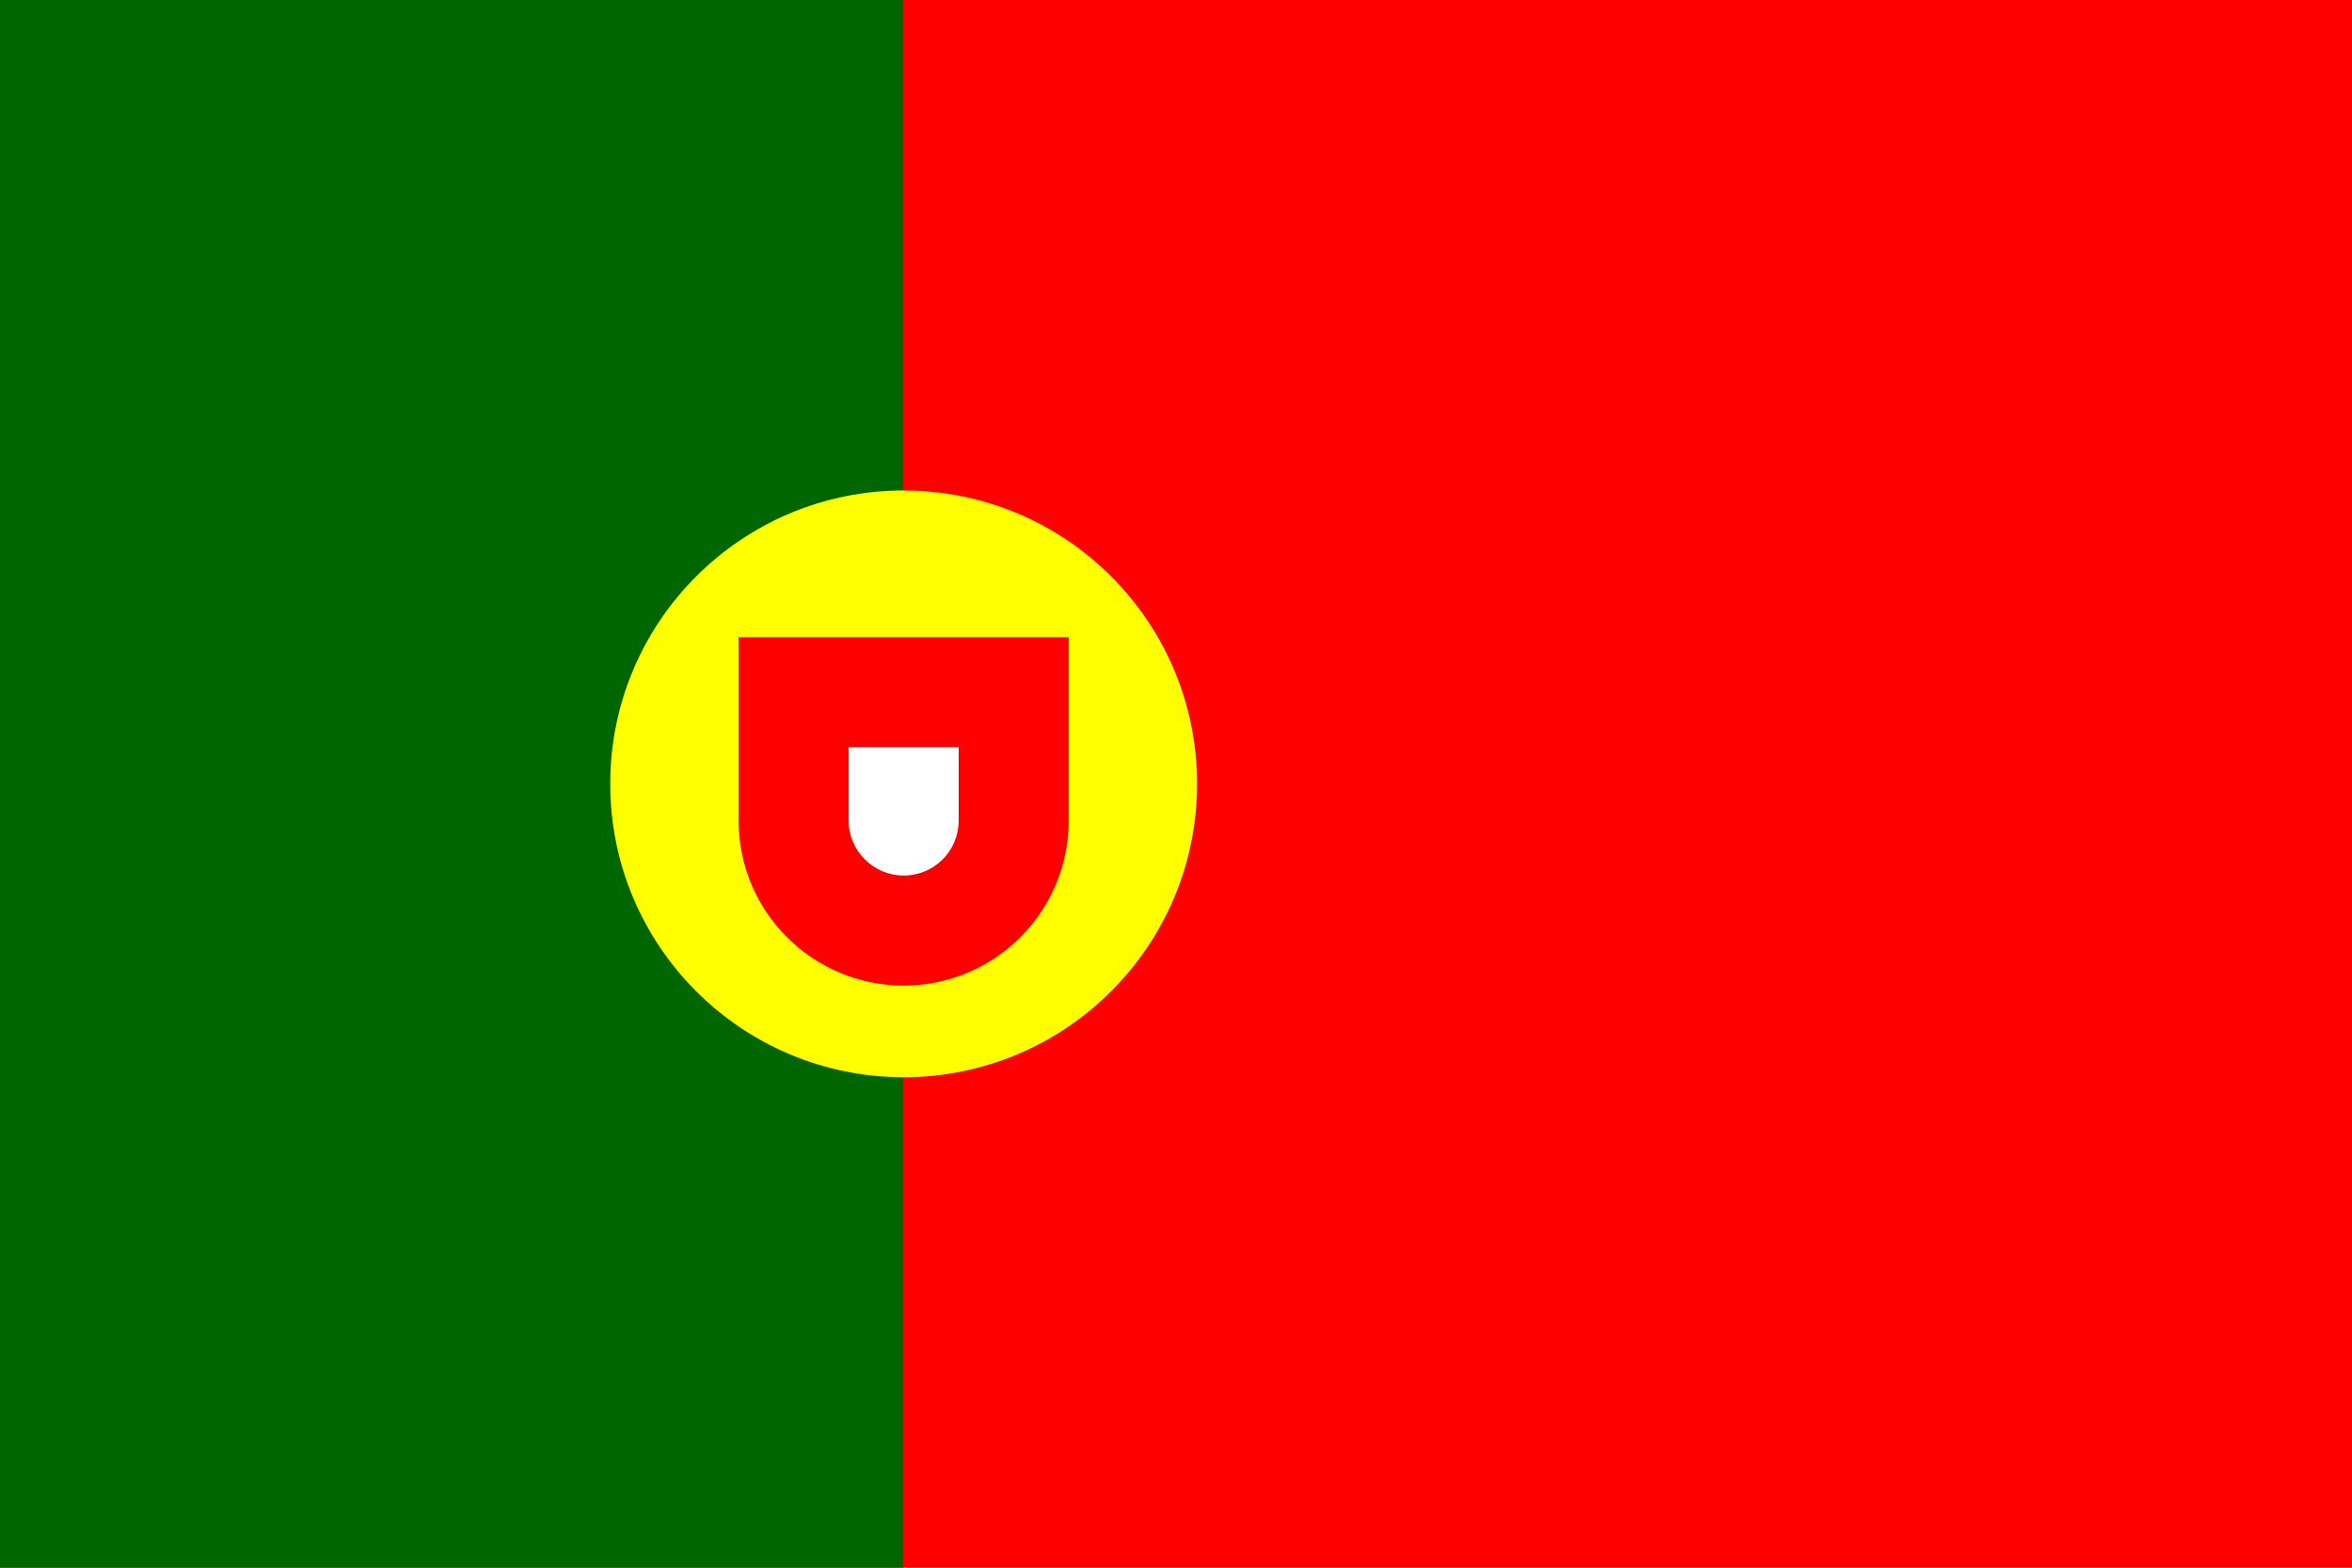
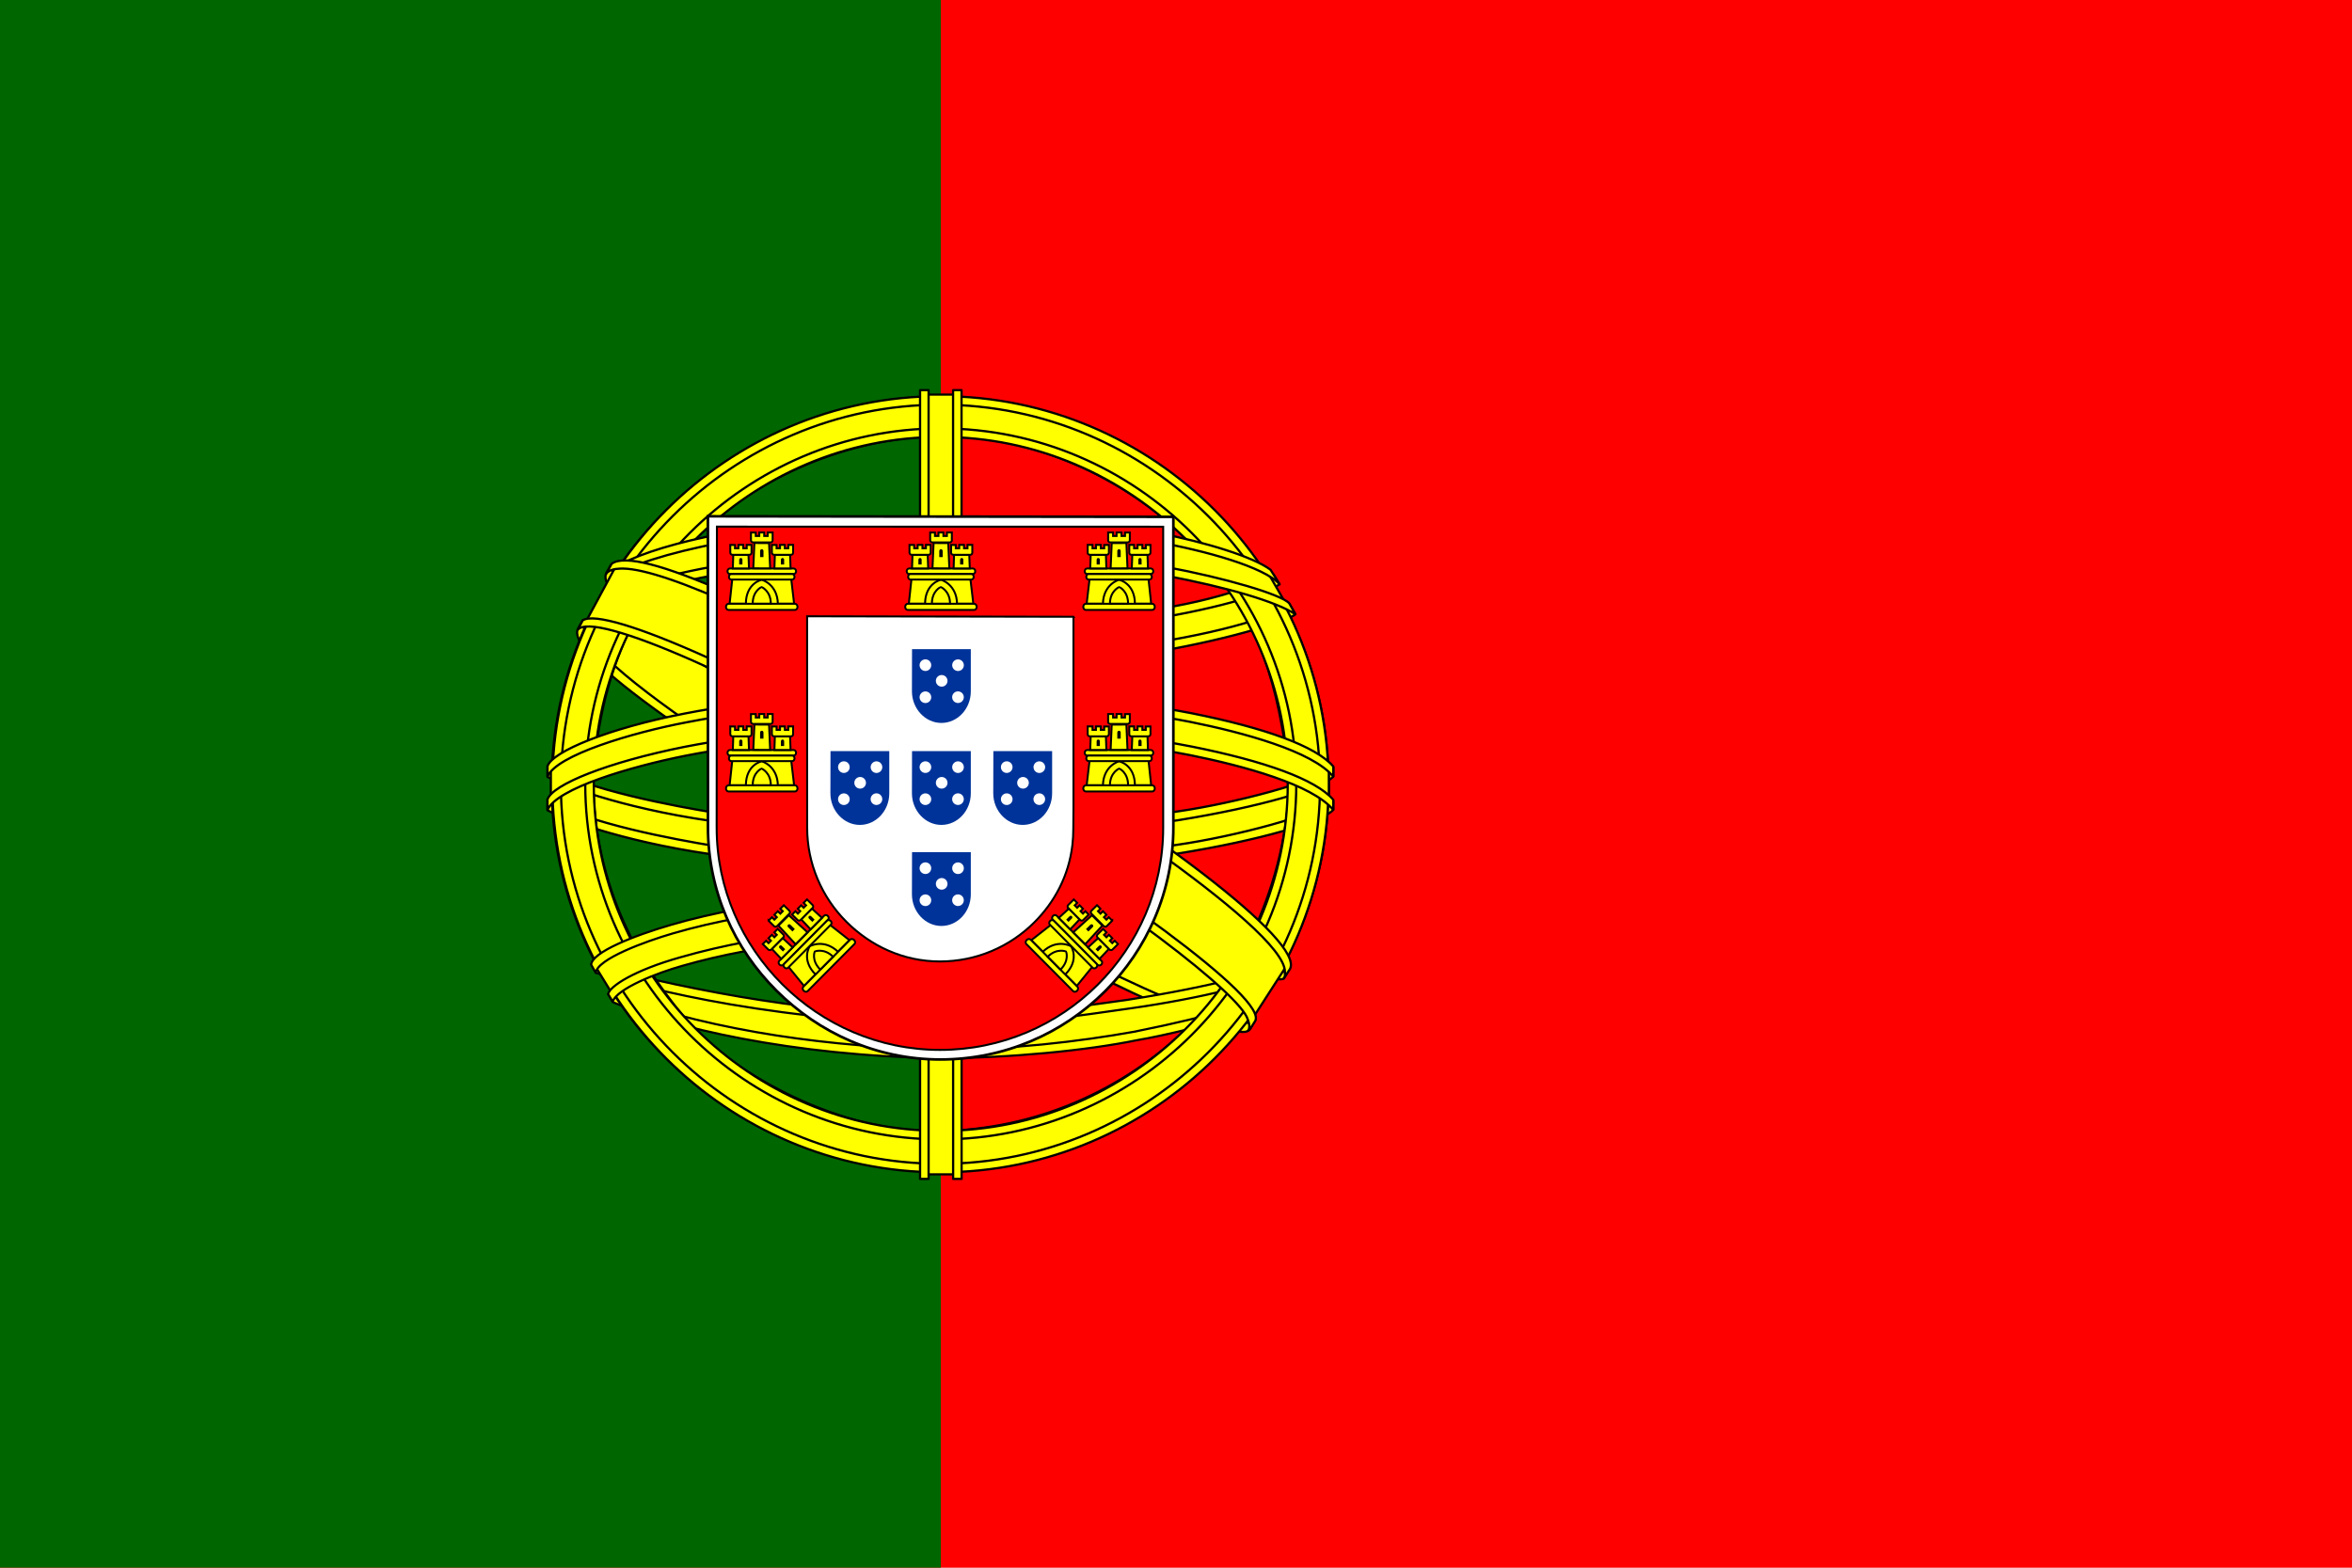
- <svg xmlns="http://www.w3.org/2000/svg" viewBox="0 0 513 342">
-   <path fill="red" d="M0 0h513v342H0z" />
-   <path fill="#060" d="M197 0v342H0V0z" />
-   <circle fill="#FF0" cx="197.1" cy="171" r="64" />
-   <path fill="red" d="M161.1 139v40c0 19.9 16.1 36 36 36s36-16.1 36-36v-40h-72z" />
-   <path fill="#FFF" d="M197.1 191c-6.6 0-12-5.4-12-12v-16h24v16c0 6.6-5.3 12-12 12z" />
+ <svg xmlns="http://www.w3.org/2000/svg" xmlns:xlink="http://www.w3.org/1999/xlink" viewBox="0 0 600 400">
+   <rect width="600" height="400" fill="#f00" />
+   <rect width="240" height="400" fill="#060" />
+   <g fill="#ff0" fill-rule="evenodd" stroke="#000" stroke-width="0.573" stroke-linecap="round" stroke-linejoin="round">
+     <path d="m318.24,262.04c-30.21-0.91-168.74-87.38-169.69-101.15l7.65-12.757c13.741,19.966,155.36,104.06,169.27,101.08l-7.23,12.823" />
+     <path d="m154.59,146.4c-2.71,7.294,36.149,31.318,82.903,59.754,46.752,28.434,87.065,46.006,90.053,43.486,0.183-0.325,1.47-2.541,1.352-2.523-0.56,0.844-1.923,1.11-4.051,0.497-12.631-3.643-45.575-18.765-86.374-43.506-40.798-24.743-76.294-47.544-81.811-57.232-0.384-0.671-0.657-1.896-0.601-2.849l-0.134-0.002-1.175,2.053-0.161,0.322h-0.001zm164.36,116.04c-0.512,0.93-1.468,0.96-3.282,0.761-11.3-1.251-45.589-17.925-86.162-42.213-47.21-28.26-86.2-54.01-81.97-60.74l1.151-2.035,0.227,0.071c-3.804,11.405,76.948,57.578,81.702,60.522,46.724,28.947,86.115,45.851,89.601,41.458l-1.268,2.181v-0.002z" />
+     <path d="m240.17,169.23c30.237-0.239,67.55-4.132,89.023-12.69l-4.627-7.517c-12.692,7.025-50.21,11.644-84.652,12.335-40.736-0.375-69.49-4.168-83.897-13.835l-4.367,8.005c26.484,11.207,53.623,13.587,88.52,13.703" />
+     <path d="m330.44,156.71c-0.739,1.182-14.743,6.011-35.373,9.575-13.988,2.132-32.234,3.955-55.004,3.978-21.633,0.02-39.305-1.52-52.684-3.333-21.656-3.396-32.833-8.12-36.965-9.79,0.395-0.786,0.649-1.337,1.03-2.071,11.895,4.736,23.124,7.592,36.279,9.616,13.291,1.8,30.75,3.362,52.276,3.342,22.664-0.023,40.709-1.984,54.616-4.053,21.155-3.412,32.711-7.803,34.334-9.842l1.494,2.579h-0.002zm-4.06-7.623c-2.293,1.841-13.718,5.893-33.819,9.103-13.415,1.923-30.472,3.643-52.265,3.664-20.704,0.02-37.619-1.375-50.485-3.249-20.414-2.666-31.279-7.475-35.196-8.878,0.39-0.674,0.787-1.342,1.194-2.014,3.048,1.535,13.533,5.791,34.226,8.722,12.72,1.804,29.661,3.148,50.262,3.127,21.69-0.022,38.553-1.776,51.883-3.688,20.205-2.78,31.077-7.947,32.728-9.241l1.473,2.451v0.002z" />
+     <path d="m140.88,205.66c18.598,10.003,59.905,15.044,98.994,15.391,35.591,0.056,81.958-5.502,99.297-14.69l-0.477-10.012c-5.425,8.477-55.113,16.609-99.206,16.276-44.093-0.333-85.038-7.143-98.687-15.959l0.079,8.991" />
+     <path d="m340.12,204.22,0.001,2.387c-2.606,3.116-18.946,7.825-39.437,11.142-15.595,2.391-35.927,4.194-61.262,4.194-24.069,0-43.263-1.716-58.148-4.001-23.529-3.426-38.579-9.426-41.6-11.217l0.013-2.785c9.075,6.033,33.661,10.447,41.917,11.798,14.788,2.27,33.868,3.973,57.817,3.973,25.216,0,45.434-1.791,60.931-4.166,14.701-2.124,35.644-7.646,39.767-11.324h0.001zm0.01-8.492,0.001,2.387c-2.606,3.114-18.946,7.824-39.437,11.14-15.595,2.391-35.927,4.194-61.262,4.194-24.069,0-43.263-1.714-58.148-4.001-23.529-3.425-38.579-9.425-41.6-11.216l0.013-2.785c9.075,6.032,33.661,10.447,41.917,11.796,14.788,2.272,33.868,3.976,57.817,3.976,25.216,0,45.434-1.792,60.931-4.169,14.701-2.124,35.644-7.646,39.767-11.324l0.001,0.002z" />
+     <path d="m239.79,260.32c-42.772-0.255-79.421-11.659-87.16-13.544l5.643,8.834c13.67,5.75,49.424,14.32,81.927,13.371,32.504-0.948,60.91-3.466,80.928-13.211l5.786-9.155c-13.642,6.425-60.068,13.639-87.125,13.705" />
+     <path stroke-width="0.55" d="m323.3,253.72c-0.85,1.299-1.717,2.582-2.596,3.829-9.442,3.329-24.319,6.824-30.597,7.844-12.824,2.642-32.665,4.594-50.274,4.603-37.89-0.555-68.905-7.972-83.496-14.299l-1.177-2.024,0.192-0.304,1.997,0.774c25.948,9.283,55.091,12.987,82.698,13.652,17.538,0.062,35.095-2.01,49.292-4.549,21.771-4.362,30.574-7.65,33.275-9.14l0.687-0.385h-0.001zm5.017-8.275c0.022,0.026,0.044,0.05,0.065,0.078-0.636,1.073-1.291,2.165-1.962,3.262-5.036,1.8-18.702,5.799-38.659,8.589-13.149,1.791-21.322,3.526-47.479,4.034-49.015-1.247-80.75-10.831-88.289-13.195l-1.117-2.143c28.406,7.415,57.422,12.592,89.408,13.121,23.931-0.51,34.112-2.272,47.152-4.05,23.271-3.619,34.996-7.45,38.515-8.556-0.044-0.064-0.096-0.131-0.154-0.199l2.523-0.943-0.002,0.002z" />
+     <path d="m328.83,197.76c0.139,28.137-14.26,53.386-25.858,64.525-16.408,15.759-38.163,25.896-63.569,26.363-28.37,0.521-55.12-17.974-62.295-26.099-14.028-15.885-25.449-36.057-25.815-63.243,1.738-30.709,13.793-52.1,31.268-66.769s40.743-21.813,60.121-21.302c22.358,0.59,48.475,11.558,66.521,33.332,11.823,14.266,16.943,29.748,19.627,53.193zm-89.186-96.342c54.485,0,99.296,44.338,99.296,98.703,0,54.364-44.811,98.704-99.296,98.704s-98.924-44.339-98.924-98.704,44.439-98.703,98.924-98.703" />
+     <path d="m239.91,101.08c54.534,0,99.011,44.483,99.011,99.022,0,54.538-44.478,99.02-99.011,99.02-54.534,0-99.011-44.481-99.011-99.02s44.478-99.022,99.011-99.022zm-96.832,99.022c0,53.26,43.736,96.842,96.832,96.842,53.097,0,96.833-43.582,96.833-96.842,0-53.262-43.737-96.844-96.833-96.844s-96.832,43.584-96.832,96.844z" />
+     <path d="m239.99,109.31c49.731,0,90.693,40.821,90.693,90.704,0,49.884-40.963,90.703-90.693,90.703s-90.693-40.819-90.693-90.703c0-49.883,40.964-90.704,90.693-90.704zm-88.515,90.703c0,48.685,39.979,88.524,88.515,88.524s88.515-39.839,88.515-88.524c0-48.686-39.978-88.525-88.515-88.525-48.536,0-88.515,39.839-88.515,88.525z" />
+     <path d="m243.98,100.68-8.485,0,0.01,198.96,8.515,0z" />
+     <path d="m243.13,99.546h2.16l0.018,201.25h-2.162l-0.016-201.25zm-8.421,0.002h2.177l0.003,201.25h-2.178v-201.25z" />
+     <path d="m338.99,203.935,0-7.355-5.99-5.58-34-9-49-5-59,3-42,10-8.48,6.28,0,7.357l21.48-9.637,51-8h49l36,4,25,6z" />
+     <path d="m239.95,184.77c23.383-0.043,46.07,2.215,64.065,5.719,18.569,3.712,31.637,8.356,36.105,13.571l-0.005,2.582c-5.388-6.49-22.973-11.248-36.518-13.968-17.858-3.474-40.393-5.717-63.647-5.674-24.538,0.046-47.387,2.37-64.984,5.803-14.12,2.802-32.951,8.368-35.302,13.858v-2.689c1.291-3.8,15.313-9.479,34.984-13.417,17.729-3.457,40.62-5.742,65.302-5.786zm0.01-8.492c23.383-0.042,46.07,2.217,64.065,5.719,18.569,3.714,31.637,8.356,36.105,13.571l-0.005,2.582c-5.388-6.489-22.973-11.247-36.518-13.966-17.858-3.476-40.393-5.718-63.647-5.674-24.538,0.044-47.276,2.37-64.875,5.801-13.626,2.583-33.226,8.37-35.412,13.86v-2.691c1.291-3.759,15.597-9.641,34.985-13.417,17.729-3.457,40.62-5.74,65.302-5.786z" />
+     <path d="m239.48,132.96c36.849-0.184,68.99,5.152,83.695,12.685l5.364,9.279c-12.781-6.888-47.456-14.05-89.005-12.979-33.854,0.208-70.027,3.727-88.176,13.41l6.404-10.709c14.895-7.724,50.022-11.643,81.72-11.684" />
+     <path d="m239.97,140.62c21.017-0.056,41.325,1.13,57.476,4.044,15.041,2.799,29.385,7.001,31.436,9.26l1.59,2.81c-4.988-3.257-17.401-6.884-33.339-9.906-16.006-3.008-36.3-4.005-57.2-3.95-23.722-0.081-42.152,1.171-57.969,3.929-16.728,3.13-28.334,7.601-31.197,9.726l1.558-2.97c5.563-2.838,14.39-6.259,29.223-8.93,16.357-2.988,34.983-3.884,58.423-4.013h-0.001zm-0.009-8.484c20.113-0.053,39.972,1.068,55.452,3.851,12.209,2.377,24.283,6.087,28.704,9.389l2.326,3.695c-3.954-4.395-18.836-8.559-31.974-10.892-15.361-2.649-34.395-3.698-54.508-3.866-21.108,0.059-40.615,1.352-55.752,4.108-14.441,2.748-23.76,6.002-27.703,8.543l2.045-3.087c5.441-2.865,14.232-5.495,25.303-7.646,15.249-2.776,34.876-4.036,56.108-4.095z" />
+     <path d="m289.15,241.26c-18.218-3.401-36.469-3.895-49.217-3.745-61.407,0.72-81.244,12.609-83.665,16.209l-4.589-7.481c15.634-11.332,49.073-17.687,88.587-17.037,20.518,0.336,38.224,1.699,53.119,4.583l-4.236,7.473" />
+     <path stroke-width="0.55" d="m239.58,236.46c17.082,0.255,33.849,0.96,50.033,3.978l-1.172,2.069c-15.031-2.775-31.055-3.837-48.803-3.75-22.663-0.177-45.585,1.939-65.541,7.667-6.297,1.752-16.721,5.801-17.784,9.146l-1.166-1.923c0.336-1.977,6.636-6.081,18.414-9.39,22.858-6.546,44.239-7.649,66.019-7.799v0.002zm0.775-8.596c17.698,0.331,35.975,1.149,53.74,4.668l-1.221,2.154c-16.042-3.185-31.369-4.247-52.415-4.57-22.735,0.041-46.851,1.663-68.778,8.037-7.079,2.062-19.297,6.52-19.704,10.05l-1.166-2.066c0.265-3.206,10.842-7.388,20.358-10.156,22.096-6.424,46.275-8.076,69.186-8.117z" />
+     <path d="M327.58,247.38,320.201,258.829,299,240,244,203,182,169,149.81,157.99,156.67,145.27,159,144l20,5,66,34,38,24,32,23,13,15z" />
+     <path d="m148.65,158.29c5.646-3.829,47.139,14.655,90.555,40.834,43.301,26.254,84.677,55.921,80.942,61.473l-1.228,1.932-0.564,0.445c0.121-0.086,0.743-0.848-0.061-2.906-1.845-6.07-31.195-29.491-79.894-58.895-47.475-28.309-87.041-45.371-90.997-40.494l1.247-2.389h-0.001zm180.44,88.927c3.57-7.052-34.916-36.044-82.632-64.272-48.813-27.666-83.994-43.951-90.42-39.095l-1.428,2.599c-0.012,0.143,0.052-0.177,0.354-0.41,1.169-1.02,3.105-0.951,3.979-0.967,11.065,0.166,42.667,14.709,87.006,40.128,19.428,11.315,82.071,51.491,81.832,62.789,0.017,0.971,0.08,1.171-0.285,1.652l1.594-2.424v-0.002z" />
+   </g>
+   <g>
+     <path fill="#fff" stroke="#000" stroke-width="0.67" d="m180.6,211.01c0,16.271,6.663,30.987,17.457,41.742,10.815,10.778,25.512,17.579,41.809,17.579,16.381,0,31.247-6.652,42.016-17.389,10.769-10.735,17.443-25.552,17.446-41.88h-0.002v-79.189l-118.74-0.141,0.012,79.278h0.002z" />
+     <path fill="#f00" stroke="#000" stroke-width="0.507" d="m182.82,211.12v0.045c0,15.557,6.441,29.724,16.775,40.009,10.354,10.305,24.614,16.712,40.214,16.712,15.681,0,29.912-6.361,40.222-16.626,10.308-10.265,16.697-24.433,16.699-40.044h-0.002v-76.826l-113.84-0.018-0.07,76.748m91.022-53.747,0.004,48.891-0.041,5.172h0.001c0,1.361-0.082,2.912-0.241,4.233-0.925,7.729-4.48,14.467-9.745,19.708-6.164,6.136-14.671,9.941-24.047,9.941-9.327,0-17.639-3.938-23.829-10.1-6.35-6.32-10.03-14.986-10.03-23.947l-0.013-54.023,67.94,0.123,0.002,0.002z" />
+     <g id="castle3">
+       <g id="castle" fill="#ff0" stroke="#000" stroke-width="0.5">
+         <path stroke="none" d="m190.19,154.43c0.135-5.521,4.052-6.828,4.081-6.847,0.028-0.018,4.231,1.408,4.217,6.899l-8.298-0.051" />
+         <path d="m186.81,147.69-0.682,6.345,4.141,0.009c0.04-5.249,3.974-6.122,4.069-6.103,0.089-0.005,3.989,1.161,4.093,6.103h4.151l-0.75-6.393-15.022,0.038v0.002z" />
+         <path d="m185.85,154.06h16.946c0.357,0,0.649,0.353,0.649,0.784,0,0.43-0.292,0.781-0.649,0.781h-16.946c-0.357,0-0.649-0.351-0.649-0.781,0-0.431,0.292-0.784,0.649-0.784z" />
+         <path d="m192.01,154.03c0.018-3.313,2.262-4.25,2.274-4.248,0.001,0,2.342,0.967,2.361,4.248h-4.634" />
+         <path d="m186.21,145.05h16.245c0.342,0,0.623,0.318,0.623,0.705,0,0.387-0.28,0.705-0.623,0.705h-16.245c-0.342,0-0.623-0.316-0.623-0.705,0-0.386,0.28-0.705,0.623-0.705z" />
+         <path d="m186.55,146.47h15.538c0.327,0,0.595,0.317,0.595,0.704,0,0.388-0.268,0.705-0.595,0.705h-15.538c-0.327,0-0.595-0.317-0.595-0.705,0-0.387,0.268-0.704,0.595-0.704z" />
+         <path d="m191.57,135.88,1.227,0.002v0.871h0.895v-0.891l1.257,0.004v0.887h0.898v-0.891h1.258l-0.002,2.012c0,0.316-0.254,0.52-0.549,0.52h-4.411c-0.296,0-0.57-0.237-0.571-0.527l-0.003-1.988h0.001z" />
+         <path d="m196.19,138.57,0.277,6.451-4.303-0.016,0.285-6.452,3.741,0.017" />
+         <path id="cp1" d="m190.94,141.56,0.131,3.478-4.126,0.002,0.116-3.479h3.879-0.001z" />
+         <use xlink:href="#cp1" x="10.609" />
+         <path id="cp2" d="m186.3,139.04,1.199,0.003v0.872h0.877v-0.893l1.229,0.004v0.889h0.879v-0.893l1.23,0.002-0.002,2.012c0,0.314-0.249,0.519-0.536,0.519h-4.317c-0.289,0-0.558-0.235-0.559-0.526l-0.003-1.989h0.001z" />
+         <use xlink:href="#cp2" x="10.609" />
+         <path fill="#000" stroke="none" d="m193.9,140.61c-0.026-0.627,0.877-0.634,0.866,0v1.536h-0.866v-1.536" />
+         <path id="cp3" fill="#000" stroke="none" d="m188.57,142.84c-0.003-0.606,0.837-0.618,0.826,0v1.187h-0.826v-1.187" />
+         <use xlink:href="#cp3" x="10.641" />
+       </g>
+       <use xlink:href="#castle" y="46.32" />
+       <use xlink:href="#castle" transform="matrix(0.7046089,-0.7095959,0.7095959,0.7046089,-35.34146,275.109)" />
+     </g>
+     <use xlink:href="#castle" x="45.714" />
+     <use xlink:href="#castle3" transform="matrix(-1,0,0,1,479.7919,0)" />
+     <g id="quina" fill="#fff">
+       <path fill="#039" d="m232.636,202.406v0.005c0,2.212,0.849,4.227,2.212,5.689,1.365,1.467,3.245,2.378,5.302,2.378,2.067,0,3.944-0.905,5.303-2.365,1.358-1.459,2.202-3.472,2.202-5.693v-10.768l-14.992-0.012-0.027,10.766" />
+       <circle cx="236.074" cy="195.735" r="1.486" />
+       <circle cx="244.392" cy="195.742" r="1.486" />
+       <circle cx="240.225" cy="199.735" r="1.486" />
+       <circle cx="236.074" cy="203.916" r="1.486" />
+       <circle cx="244.383" cy="203.905" r="1.486" />
+     </g>
+     <use xlink:href="#quina" y="-26.016" />
+     <use xlink:href="#quina" x="-20.799" />
+     <use xlink:href="#quina" x="20.745" />
+     <use xlink:href="#quina" y="25.784" />
+   </g>
</svg>
